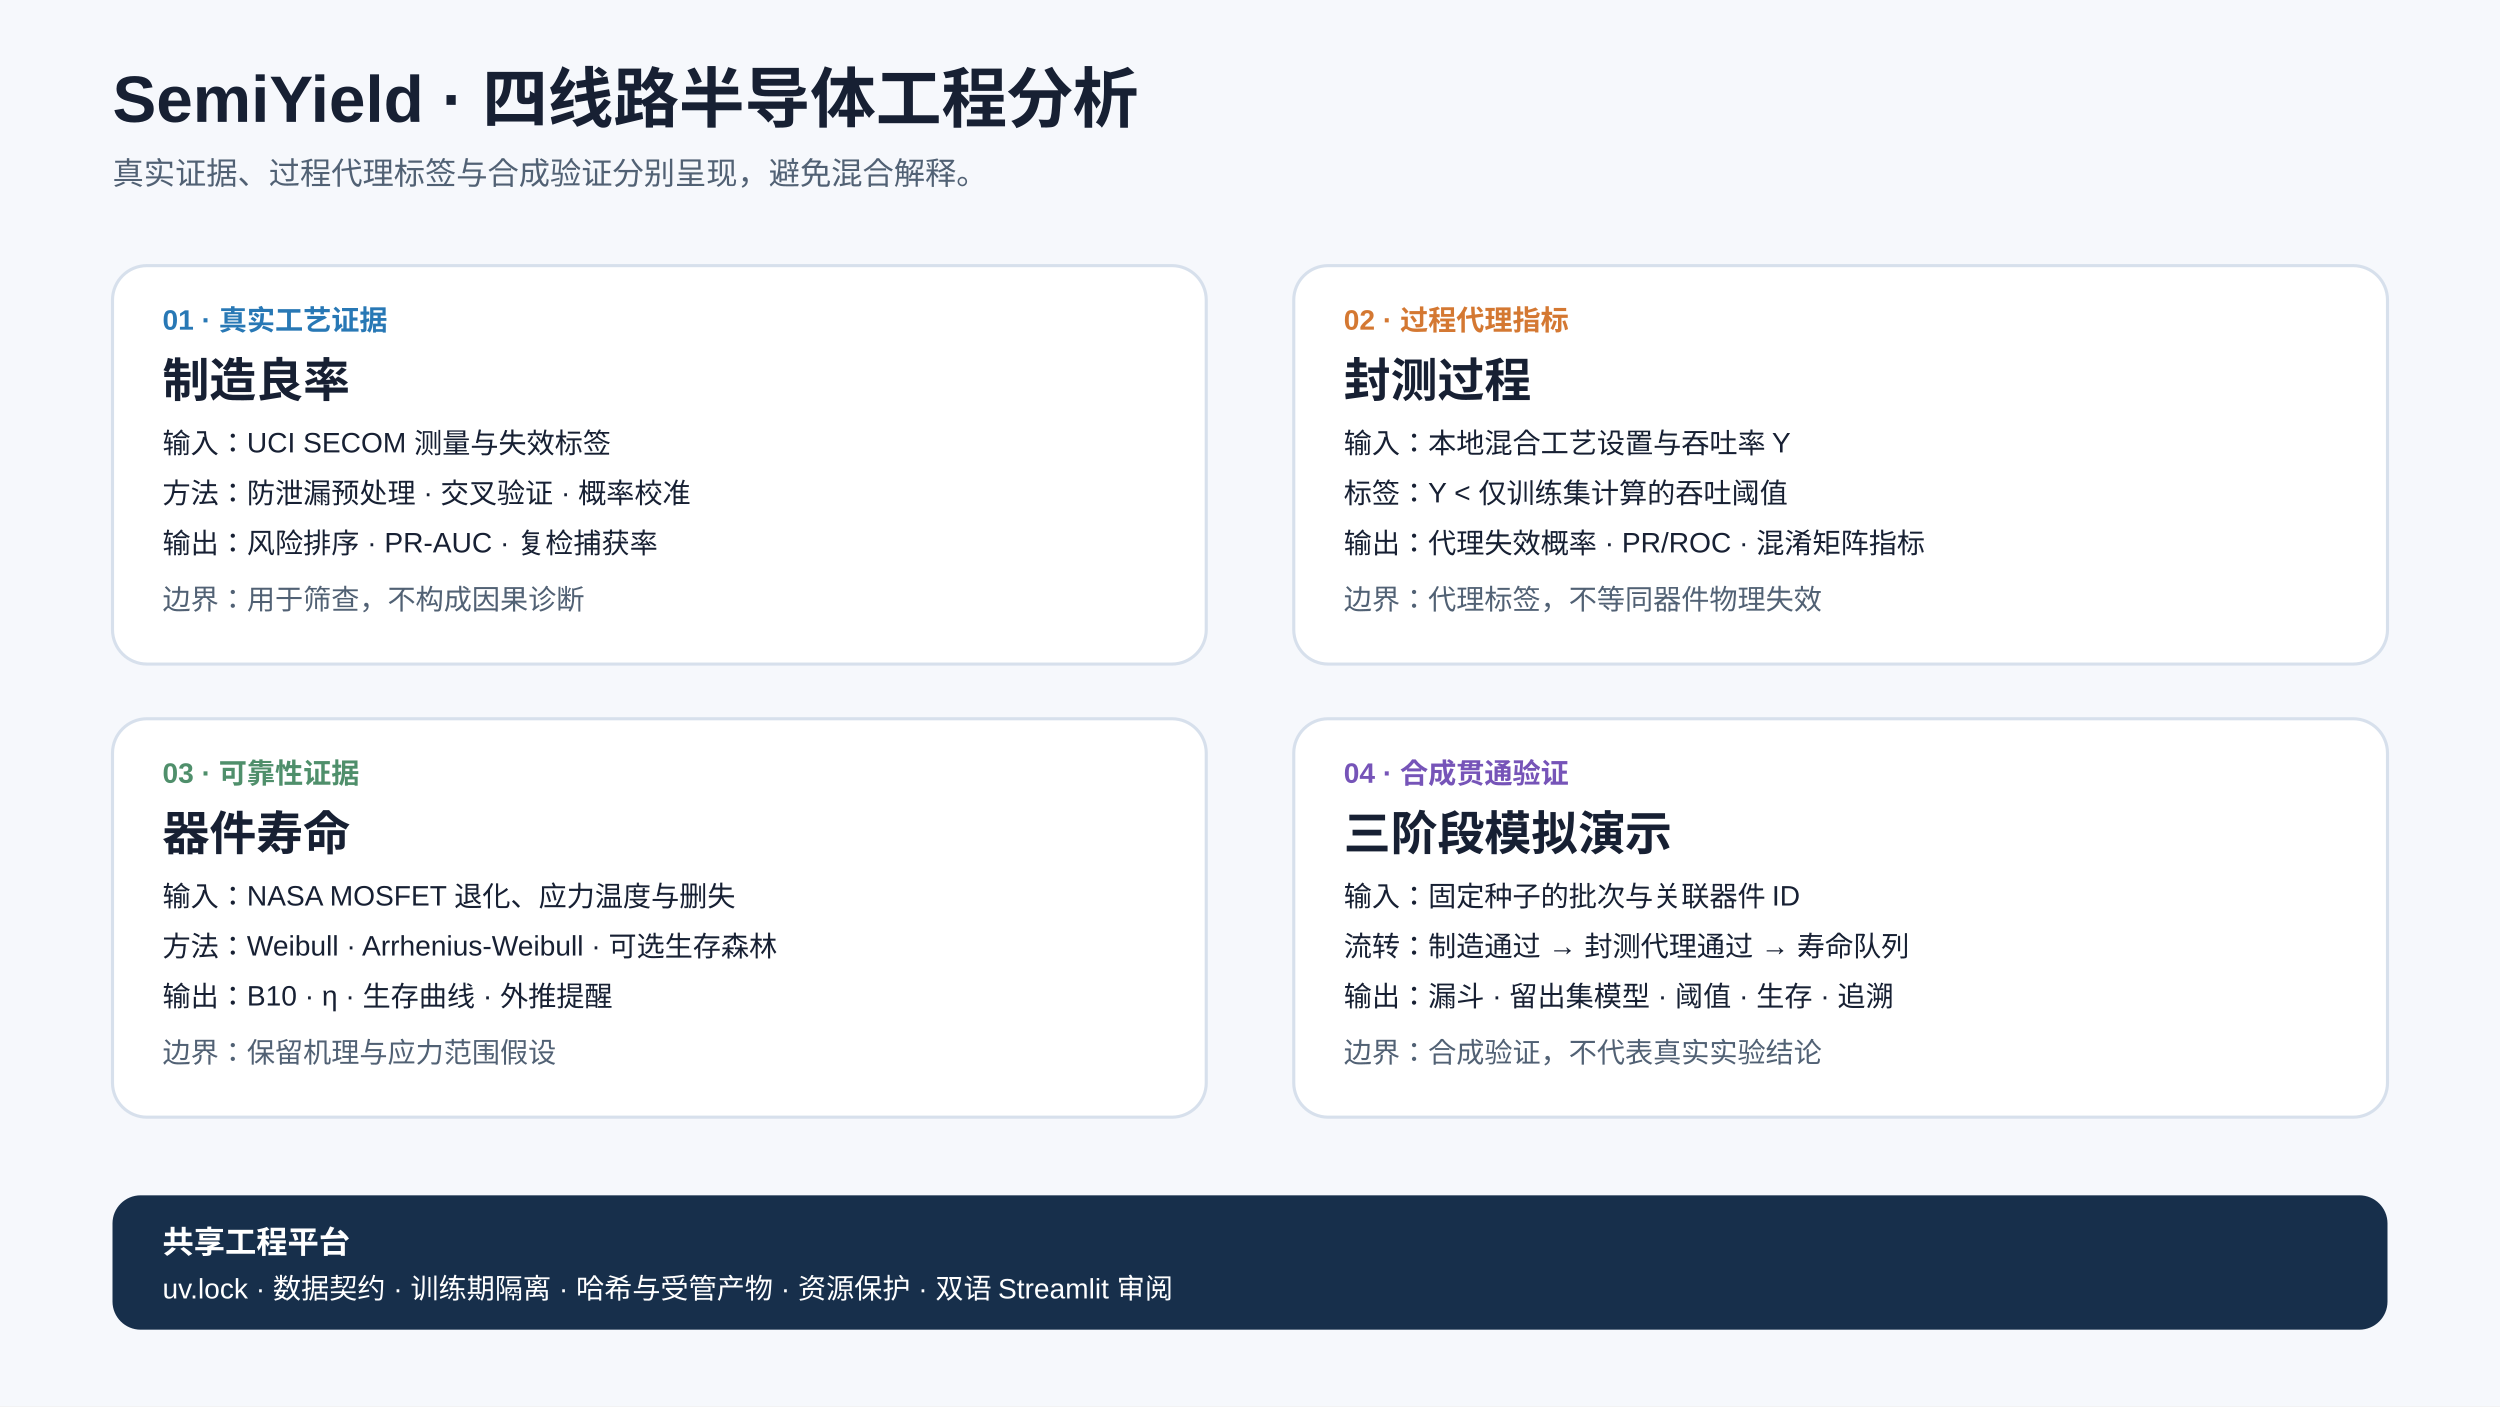
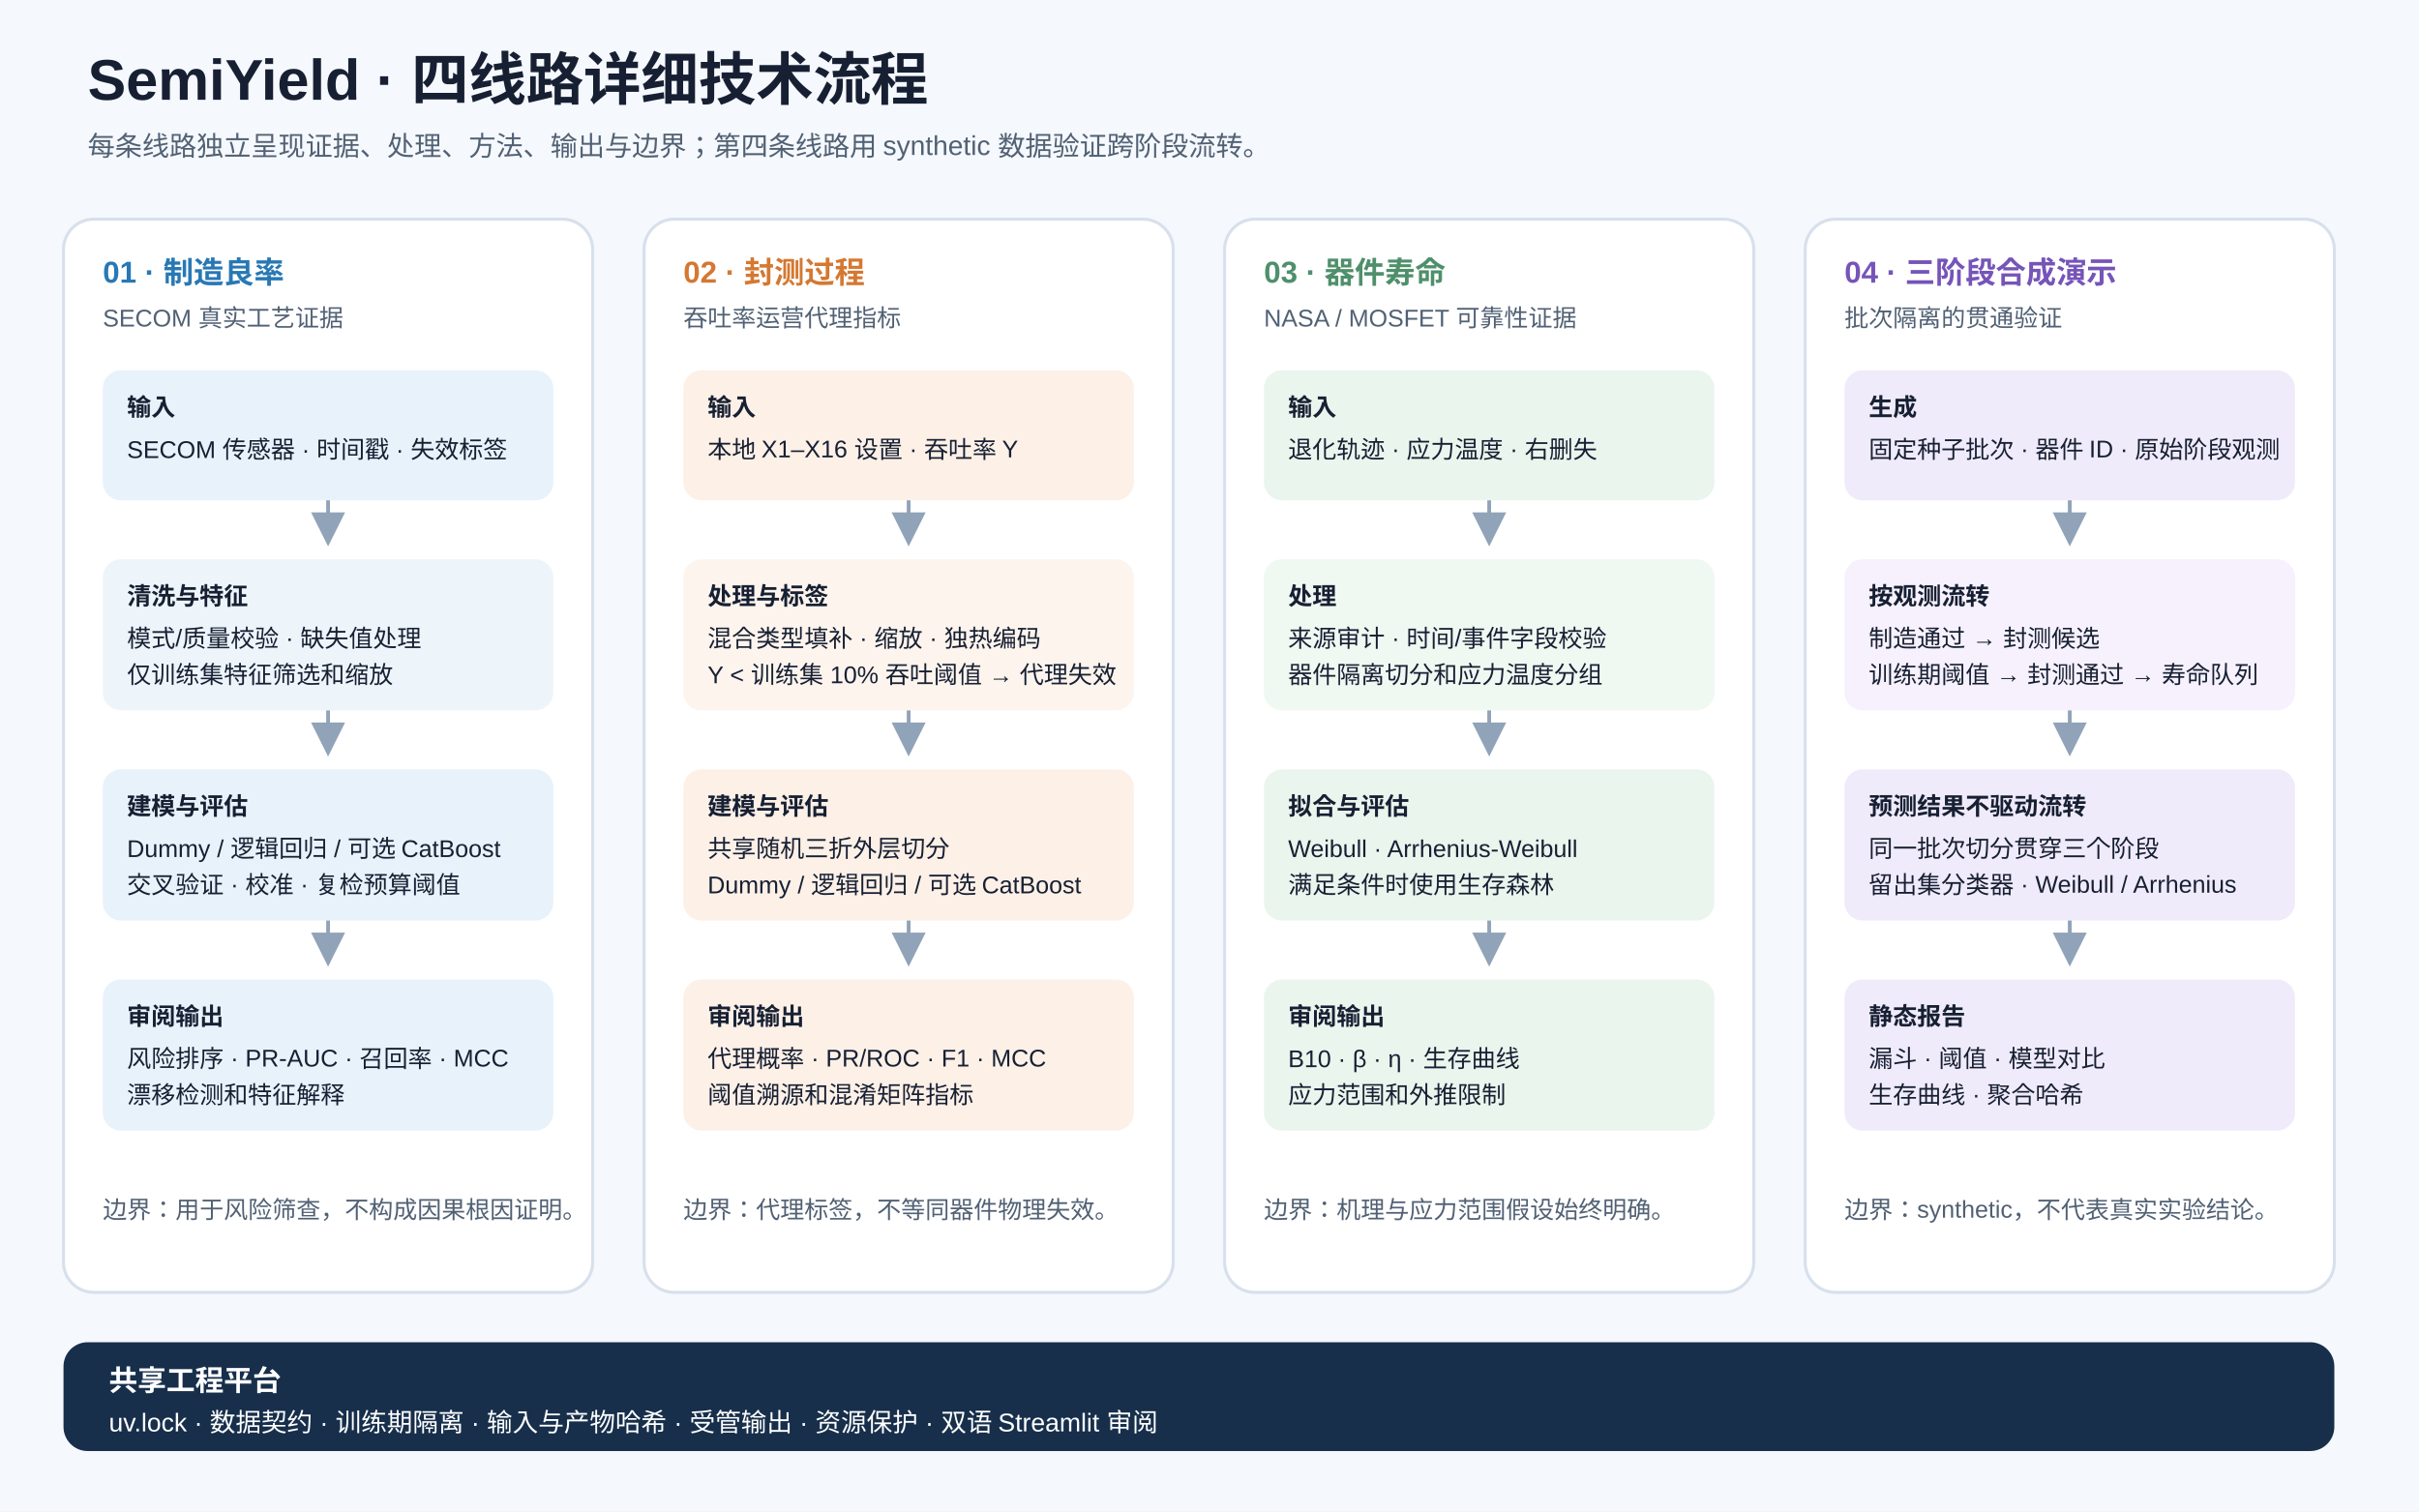
- <svg xmlns="http://www.w3.org/2000/svg" width="1600" height="900" viewBox="0 0 1600 900" role="img" aria-labelledby="title desc">
-   <rect width="1600" height="900" fill="#f6f8fc" />
+ <svg xmlns="http://www.w3.org/2000/svg" width="1600" height="1000" viewBox="0 0 1600 1000" role="img" aria-labelledby="title desc">
+   <defs>
+     <marker id="arrow" markerWidth="9" markerHeight="9" refX="8" refY="4.5" orient="auto">
+       <path d="M0 0 L9 4.5 L0 9z" fill="#91a3b8" />
+     </marker>
+   </defs>
+   <rect width="1600" height="1000" fill="#f5f8fc" />
  <g font-family="Arial, 'Microsoft YaHei', sans-serif" fill="#172033">
-     <text x="72" y="78" font-size="42" font-weight="700">SemiYield · 四线路半导体工程分析</text>
-     <text x="72" y="118" font-size="20" fill="#516174">真实证据、过程代理标签与合成验证分别呈现，避免混合解释。</text>
-     <g stroke="#d7e0ec" stroke-width="2">
-       <rect x="72" y="170" width="700" height="255" rx="22" fill="#fff" />
-       <rect x="828" y="170" width="700" height="255" rx="22" fill="#fff" />
-       <rect x="72" y="460" width="700" height="255" rx="22" fill="#fff" />
-       <rect x="828" y="460" width="700" height="255" rx="22" fill="#fff" />
+     <text x="58" y="66" font-size="38" font-weight="700">SemiYield · 四线路详细技术流程</text>
+     <text x="58" y="103" font-size="18" fill="#516174">每条线路独立呈现证据、处理、方法、输出与边界；第四条线路用 synthetic 数据验证跨阶段流转。</text>
+     <g fill="#fff" stroke="#d7e0ec" stroke-width="2">
+       <rect x="42" y="145" width="350" height="710" rx="20" />
+       <rect x="426" y="145" width="350" height="710" rx="20" />
+       <rect x="810" y="145" width="350" height="710" rx="20" />
+       <rect x="1194" y="145" width="350" height="710" rx="20" />
    </g>
-     <g font-size="18">
-       <text x="104" y="211" fill="#2878b5" font-weight="700">01 · 真实工艺证据</text>
-       <text x="104" y="254" font-size="30" font-weight="700">制造良率</text>
-       <text x="104" y="290">输入：UCI SECOM 测量与失效标签</text>
-       <text x="104" y="322">方法：防泄漏预处理 · 交叉验证 · 概率校准</text>
-       <text x="104" y="354">输出：风险排序 · PR-AUC · 复检捕获率</text>
-       <text x="104" y="390" fill="#516174">边界：用于筛查，不构成因果诊断</text>
-       <text x="860" y="211" fill="#d47832" font-weight="700">02 · 过程代理指标</text>
-       <text x="860" y="254" font-size="30" font-weight="700">封测过程</text>
-       <text x="860" y="290">输入：本地混合工艺设置与吞吐率 Y</text>
-       <text x="860" y="322">标签：Y &lt; 仅训练集计算的吞吐阈值</text>
-       <text x="860" y="354">输出：代理失效概率 · PR/ROC · 混淆矩阵指标</text>
-       <text x="860" y="390" fill="#516174">边界：代理标签，不等同器件物理失效</text>
-       <text x="104" y="501" fill="#4f8f6b" font-weight="700">03 · 可靠性证据</text>
-       <text x="104" y="544" font-size="30" font-weight="700">器件寿命</text>
-       <text x="104" y="580">输入：NASA MOSFET 退化、应力温度与删失</text>
-       <text x="104" y="612">方法：Weibull · Arrhenius-Weibull · 可选生存森林</text>
-       <text x="104" y="644">输出：B10 · η · 生存曲线 · 外推提醒</text>
-       <text x="104" y="680" fill="#516174">边界：保留机理与应力范围假设</text>
-       <text x="860" y="501" fill="#7654b8" font-weight="700">04 · 合成贯通验证</text>
-       <text x="860" y="544" font-size="30" font-weight="700">三阶段模拟演示</text>
-       <text x="860" y="580">输入：固定种子的批次与关联器件 ID</text>
-       <text x="860" y="612">流转：制造通过 → 封测代理通过 → 寿命队列</text>
-       <text x="860" y="644">输出：漏斗 · 留出集模型 · 阈值 · 生存 · 追溯</text>
-       <text x="860" y="680" fill="#516174">边界：合成验证，不代表真实实验结论</text>
+     <g font-size="16">
+       <text x="68" y="187" font-size="20" font-weight="700" fill="#2878b5">01 · 制造良率</text>
+       <text x="68" y="216" fill="#516174">SECOM 真实工艺证据</text>
+       <rect x="68" y="245" width="298" height="86" rx="12" fill="#e8f2fb" />
+       <text x="84" y="275" font-weight="700">输入</text>
+       <text x="84" y="303">SECOM 传感器 · 时间戳 · 失效标签</text>
+       <path d="M217 331v28" stroke="#91a3b8" stroke-width="2.5" marker-end="url(#arrow)" />
+       <rect x="68" y="370" width="298" height="100" rx="12" fill="#edf5fb" />
+       <text x="84" y="400" font-weight="700">清洗与特征</text>
+       <text x="84" y="428">模式/质量校验 · 缺失值处理</text>
+       <text x="84" y="452">仅训练集特征筛选和缩放</text>
+       <path d="M217 470v28" stroke="#91a3b8" stroke-width="2.5" marker-end="url(#arrow)" />
+       <rect x="68" y="509" width="298" height="100" rx="12" fill="#e8f2fb" />
+       <text x="84" y="539" font-weight="700">建模与评估</text>
+       <text x="84" y="567">Dummy / 逻辑回归 / 可选 CatBoost</text>
+       <text x="84" y="591">交叉验证 · 校准 · 复检预算阈值</text>
+       <path d="M217 609v28" stroke="#91a3b8" stroke-width="2.5" marker-end="url(#arrow)" />
+       <rect x="68" y="648" width="298" height="100" rx="12" fill="#e8f2fb" />
+       <text x="84" y="678" font-weight="700">审阅输出</text>
+       <text x="84" y="706">风险排序 · PR-AUC · 召回率 · MCC</text>
+       <text x="84" y="730">漂移检测和特征解释</text>
+       <text x="68" y="806" fill="#516174">边界：用于风险筛查，不构成因果根因证明。</text>
+       <text x="452" y="187" font-size="20" font-weight="700" fill="#d47832">02 · 封测过程</text>
+       <text x="452" y="216" fill="#516174">吞吐率运营代理指标</text>
+       <rect x="452" y="245" width="298" height="86" rx="12" fill="#fcf0e7" />
+       <text x="468" y="275" font-weight="700">输入</text>
+       <text x="468" y="303">本地 X1–X16 设置 · 吞吐率 Y</text>
+       <path d="M601 331v28" stroke="#91a3b8" stroke-width="2.5" marker-end="url(#arrow)" />
+       <rect x="452" y="370" width="298" height="100" rx="12" fill="#fdf4ed" />
+       <text x="468" y="400" font-weight="700">处理与标签</text>
+       <text x="468" y="428">混合类型填补 · 缩放 · 独热编码</text>
+       <text x="468" y="452">Y &lt; 训练集 10% 吞吐阈值 → 代理失效</text>
+       <path d="M601 470v28" stroke="#91a3b8" stroke-width="2.5" marker-end="url(#arrow)" />
+       <rect x="452" y="509" width="298" height="100" rx="12" fill="#fcf0e7" />
+       <text x="468" y="539" font-weight="700">建模与评估</text>
+       <text x="468" y="567">共享随机三折外层切分</text>
+       <text x="468" y="591">Dummy / 逻辑回归 / 可选 CatBoost</text>
+       <path d="M601 609v28" stroke="#91a3b8" stroke-width="2.5" marker-end="url(#arrow)" />
+       <rect x="452" y="648" width="298" height="100" rx="12" fill="#fcf0e7" />
+       <text x="468" y="678" font-weight="700">审阅输出</text>
+       <text x="468" y="706">代理概率 · PR/ROC · F1 · MCC</text>
+       <text x="468" y="730">阈值溯源和混淆矩阵指标</text>
+       <text x="452" y="806" fill="#516174">边界：代理标签，不等同器件物理失效。</text>
+       <text x="836" y="187" font-size="20" font-weight="700" fill="#4f8f6b">03 · 器件寿命</text>
+       <text x="836" y="216" fill="#516174">NASA / MOSFET 可靠性证据</text>
+       <rect x="836" y="245" width="298" height="86" rx="12" fill="#eaf5ed" />
+       <text x="852" y="275" font-weight="700">输入</text>
+       <text x="852" y="303">退化轨迹 · 应力温度 · 右删失</text>
+       <path d="M985 331v28" stroke="#91a3b8" stroke-width="2.5" marker-end="url(#arrow)" />
+       <rect x="836" y="370" width="298" height="100" rx="12" fill="#f0f8f2" />
+       <text x="852" y="400" font-weight="700">处理</text>
+       <text x="852" y="428">来源审计 · 时间/事件字段校验</text>
+       <text x="852" y="452">器件隔离切分和应力温度分组</text>
+       <path d="M985 470v28" stroke="#91a3b8" stroke-width="2.5" marker-end="url(#arrow)" />
+       <rect x="836" y="509" width="298" height="100" rx="12" fill="#eaf5ed" />
+       <text x="852" y="539" font-weight="700">拟合与评估</text>
+       <text x="852" y="567">Weibull · Arrhenius-Weibull</text>
+       <text x="852" y="591">满足条件时使用生存森林</text>
+       <path d="M985 609v28" stroke="#91a3b8" stroke-width="2.5" marker-end="url(#arrow)" />
+       <rect x="836" y="648" width="298" height="100" rx="12" fill="#eaf5ed" />
+       <text x="852" y="678" font-weight="700">审阅输出</text>
+       <text x="852" y="706">B10 · β · η · 生存曲线</text>
+       <text x="852" y="730">应力范围和外推限制</text>
+       <text x="836" y="806" fill="#516174">边界：机理与应力范围假设始终明确。</text>
+       <text x="1220" y="187" font-size="20" font-weight="700" fill="#7654b8">04 · 三阶段合成演示</text>
+       <text x="1220" y="216" fill="#516174">批次隔离的贯通验证</text>
+       <rect x="1220" y="245" width="298" height="86" rx="12" fill="#f0ebfa" />
+       <text x="1236" y="275" font-weight="700">生成</text>
+       <text x="1236" y="303">固定种子批次 · 器件 ID · 原始阶段观测</text>
+       <path d="M1369 331v28" stroke="#91a3b8" stroke-width="2.5" marker-end="url(#arrow)" />
+       <rect x="1220" y="370" width="298" height="100" rx="12" fill="#f6f1fc" />
+       <text x="1236" y="400" font-weight="700">按观测流转</text>
+       <text x="1236" y="428">制造通过 → 封测候选</text>
+       <text x="1236" y="452">训练期阈值 → 封测通过 → 寿命队列</text>
+       <path d="M1369 470v28" stroke="#91a3b8" stroke-width="2.5" marker-end="url(#arrow)" />
+       <rect x="1220" y="509" width="298" height="100" rx="12" fill="#f0ebfa" />
+       <text x="1236" y="539" font-weight="700">预测结果不驱动流转</text>
+       <text x="1236" y="567">同一批次切分贯穿三个阶段</text>
+       <text x="1236" y="591">留出集分类器 · Weibull / Arrhenius</text>
+       <path d="M1369 609v28" stroke="#91a3b8" stroke-width="2.5" marker-end="url(#arrow)" />
+       <rect x="1220" y="648" width="298" height="100" rx="12" fill="#f0ebfa" />
+       <text x="1236" y="678" font-weight="700">静态报告</text>
+       <text x="1236" y="706">漏斗 · 阈值 · 模型对比</text>
+       <text x="1236" y="730">生存曲线 · 聚合哈希</text>
+       <text x="1220" y="806" fill="#516174">边界：synthetic，不代表真实实验结论。</text>
    </g>
-     <rect x="72" y="765" width="1456" height="86" rx="18" fill="#172f4b" />
+     <rect x="42" y="888" width="1502" height="72" rx="16" fill="#172f4b" />
    <g fill="#fff">
-       <text x="104" y="802" font-size="20" font-weight="700">共享工程平台</text>
-       <text x="104" y="831" font-size="18">uv.lock · 数据契约 · 训练期隔离 · 哈希与受管产物 · 资源保护 · 双语 Streamlit 审阅</text>
+       <text x="72" y="920" font-size="19" font-weight="700">共享工程平台</text>
+       <text x="72" y="947" font-size="17">uv.lock · 数据契约 · 训练期隔离 · 输入与产物哈希 · 受管输出 · 资源保护 · 双语 Streamlit 审阅</text>
    </g>
  </g>
</svg>
